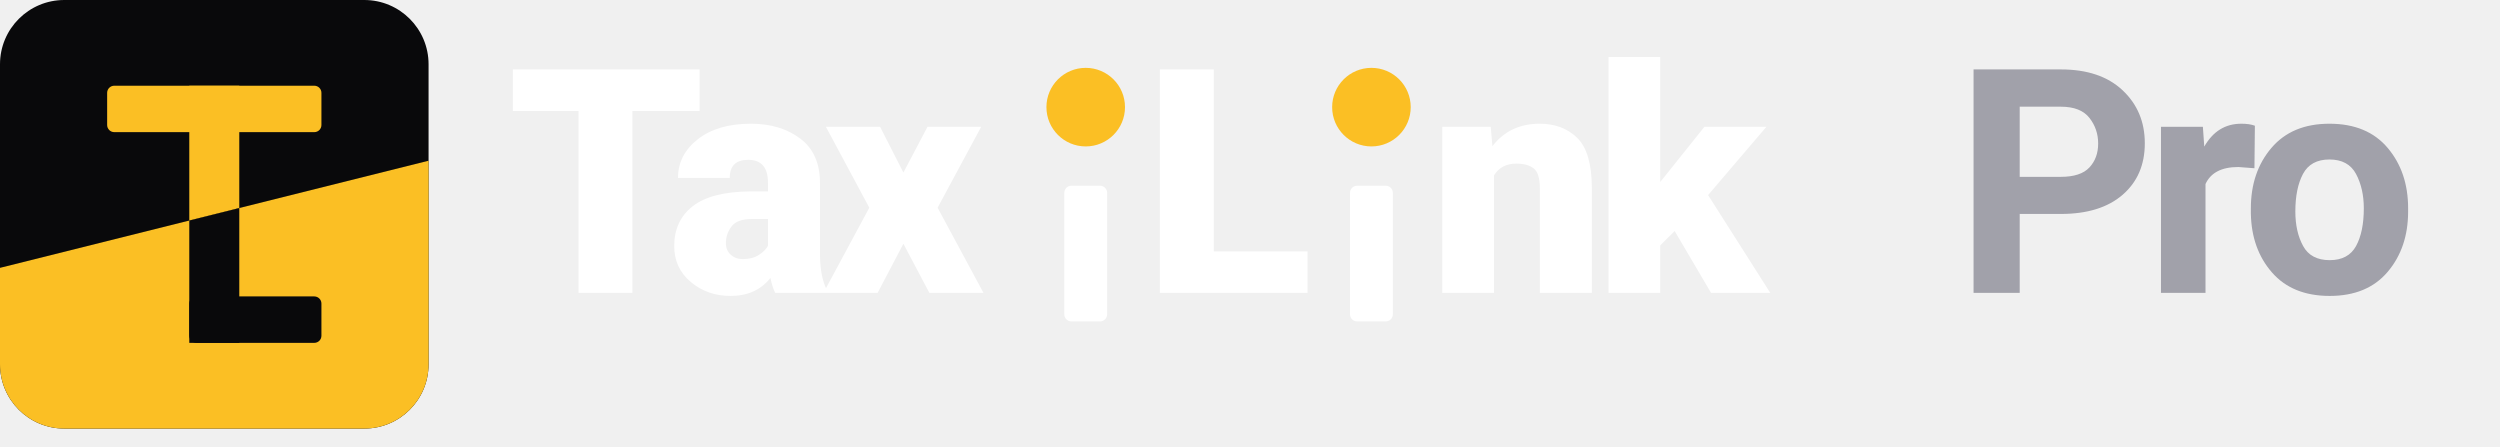
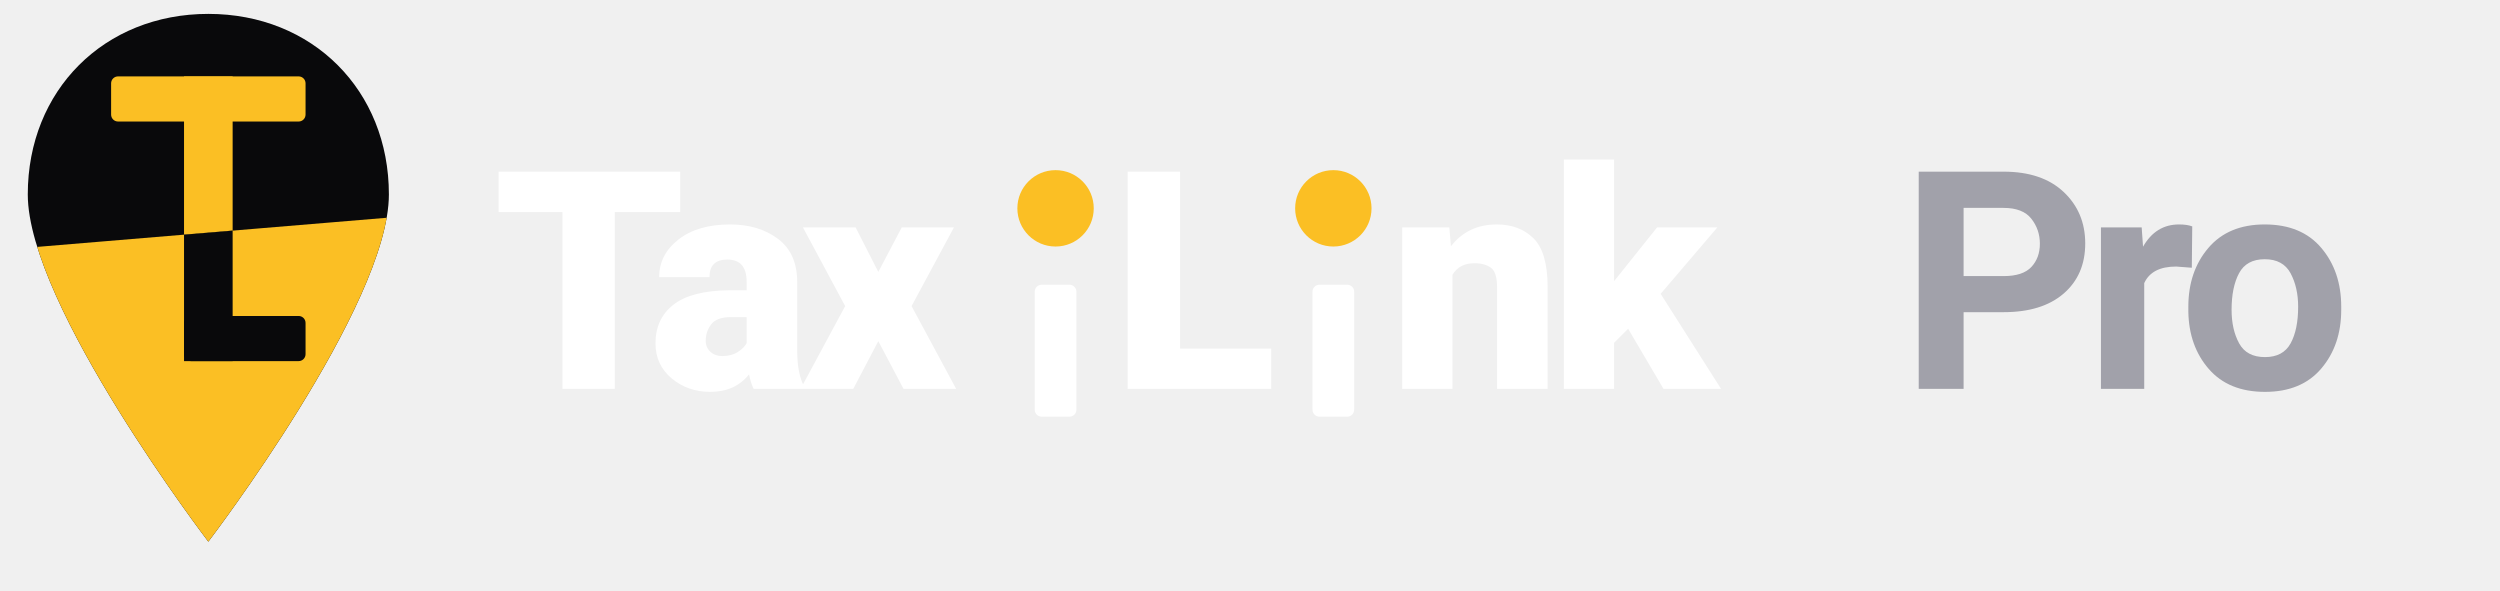
- <svg xmlns="http://www.w3.org/2000/svg" viewBox="0 0 700 125" width="700" height="125" role="img" aria-label="TaxiLink Pro">
+ <svg xmlns="http://www.w3.org/2000/svg" viewBox="0 0 720 170" width="720" height="170" role="img" aria-label="TaxiLink Pro">
  <defs>
-     <clipPath id="tlDkC">
-       <rect width="120" height="120" rx="18" />
+     <clipPath id="tlDkPin">
+       <path d="M 60 4 C 30 4 8 26 8 56 C 8 88 60 156 60 156 C 60 156 112 88 112 56 C 112 26 90 4 60 4 Z" />
    </clipPath>
    <clipPath id="tlDkZh">
-       <polygon points="0,0 120,0 120,45 0,75" />
+       <polygon points="0,0 120,0 120,62 0,72" />
    </clipPath>
    <clipPath id="tlDkZb">
-       <polygon points="0,75 120,45 120,120 0,120" />
+       <polygon points="0,72 120,62 120,160 0,160" />
    </clipPath>
  </defs>
-   <g clip-path="url(#tlDkC)">
-     <rect width="120" height="120" fill="#09090B" />
-     <polygon points="0,75 120,45 120,120 0,120" fill="#FBBF24" />
+   <g clip-path="url(#tlDkPin)">
+     <rect width="120" height="160" fill="#09090B" />
+     <polygon points="0,72 120,62 120,160 0,160" fill="#FBBF24" />
    <g clip-path="url(#tlDkZh)" fill="#FBBF24">
-       <rect x="30" y="24" width="60" height="13" rx="2" />
-       <rect x="53" y="24" width="14" height="72" />
-       <rect x="53" y="83" width="37" height="13" rx="2" />
+       <rect x="32" y="22" width="56" height="13" rx="2" />
+       <rect x="53" y="22" width="14" height="82" />
+       <rect x="53" y="91" width="35" height="13" rx="2" />
    </g>
    <g clip-path="url(#tlDkZb)" fill="#09090B">
-       <rect x="30" y="24" width="60" height="13" rx="2" />
-       <rect x="53" y="24" width="14" height="72" />
-       <rect x="53" y="83" width="37" height="13" rx="2" />
+       <rect x="32" y="22" width="56" height="13" rx="2" />
+       <rect x="53" y="22" width="14" height="82" />
+       <rect x="53" y="91" width="35" height="13" rx="2" />
    </g>
  </g>
-   <g transform="translate(142, 0)">
+   <g transform="translate(142, 30)">
    <text x="0" y="82" font-family="'Plus Jakarta Sans', system-ui, -apple-system, 'Segoe UI', Roboto, sans-serif" font-size="88" font-weight="800" fill="#FFFFFF" letter-spacing="-3.5">Tax</text>
    <circle cx="162" cy="30" r="11" fill="#FBBF24" />
    <rect x="156" y="52" width="12" height="38" rx="2" fill="#FFFFFF" />
    <text x="178" y="82" font-family="'Plus Jakarta Sans', system-ui, -apple-system, 'Segoe UI', Roboto, sans-serif" font-size="88" font-weight="800" fill="#FFFFFF" letter-spacing="-3.5">L</text>
    <circle cx="242" cy="30" r="11" fill="#FBBF24" />
    <rect x="236" y="52" width="12" height="38" rx="2" fill="#FFFFFF" />
    <text x="258" y="82" font-family="'Plus Jakarta Sans', system-ui, -apple-system, 'Segoe UI', Roboto, sans-serif" font-size="88" font-weight="800" fill="#FFFFFF" letter-spacing="-3.5">nk</text>
    <text x="405" y="82" font-family="'Plus Jakarta Sans', system-ui, -apple-system, 'Segoe UI', Roboto, sans-serif" font-size="88" font-weight="700" fill="#A1A1AA" letter-spacing="-3.5">Pro</text>
  </g>
</svg>
